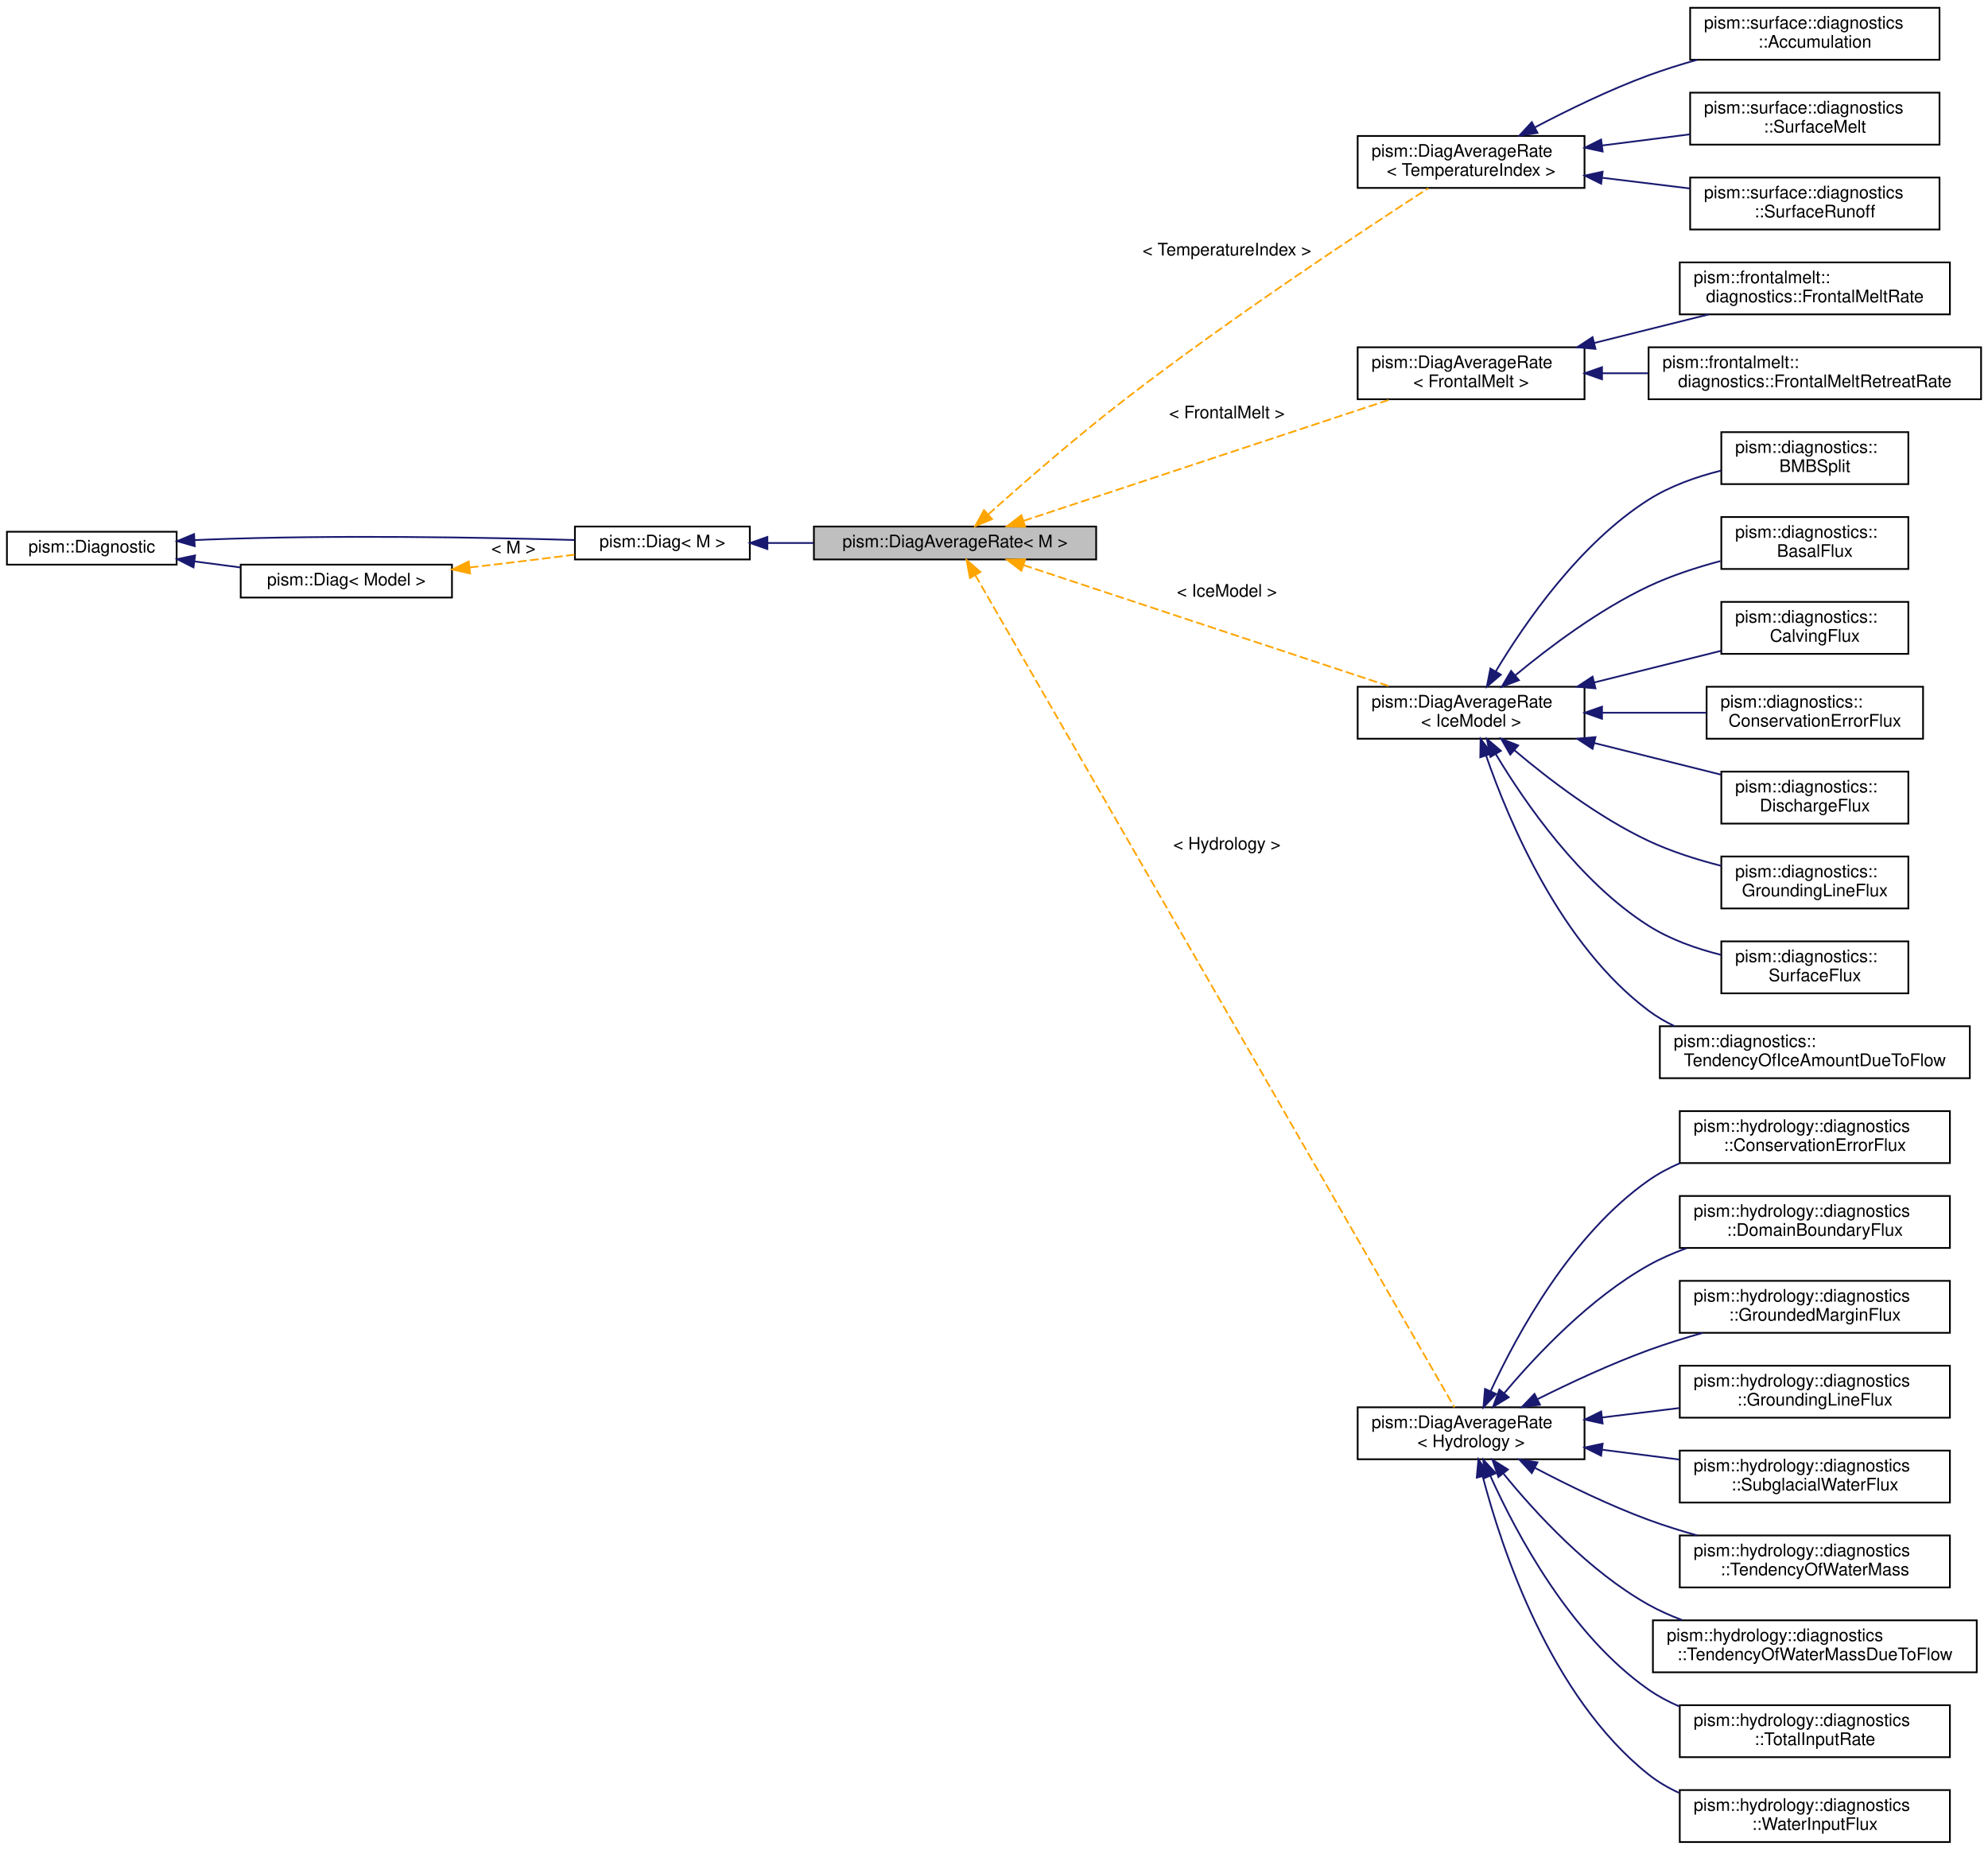
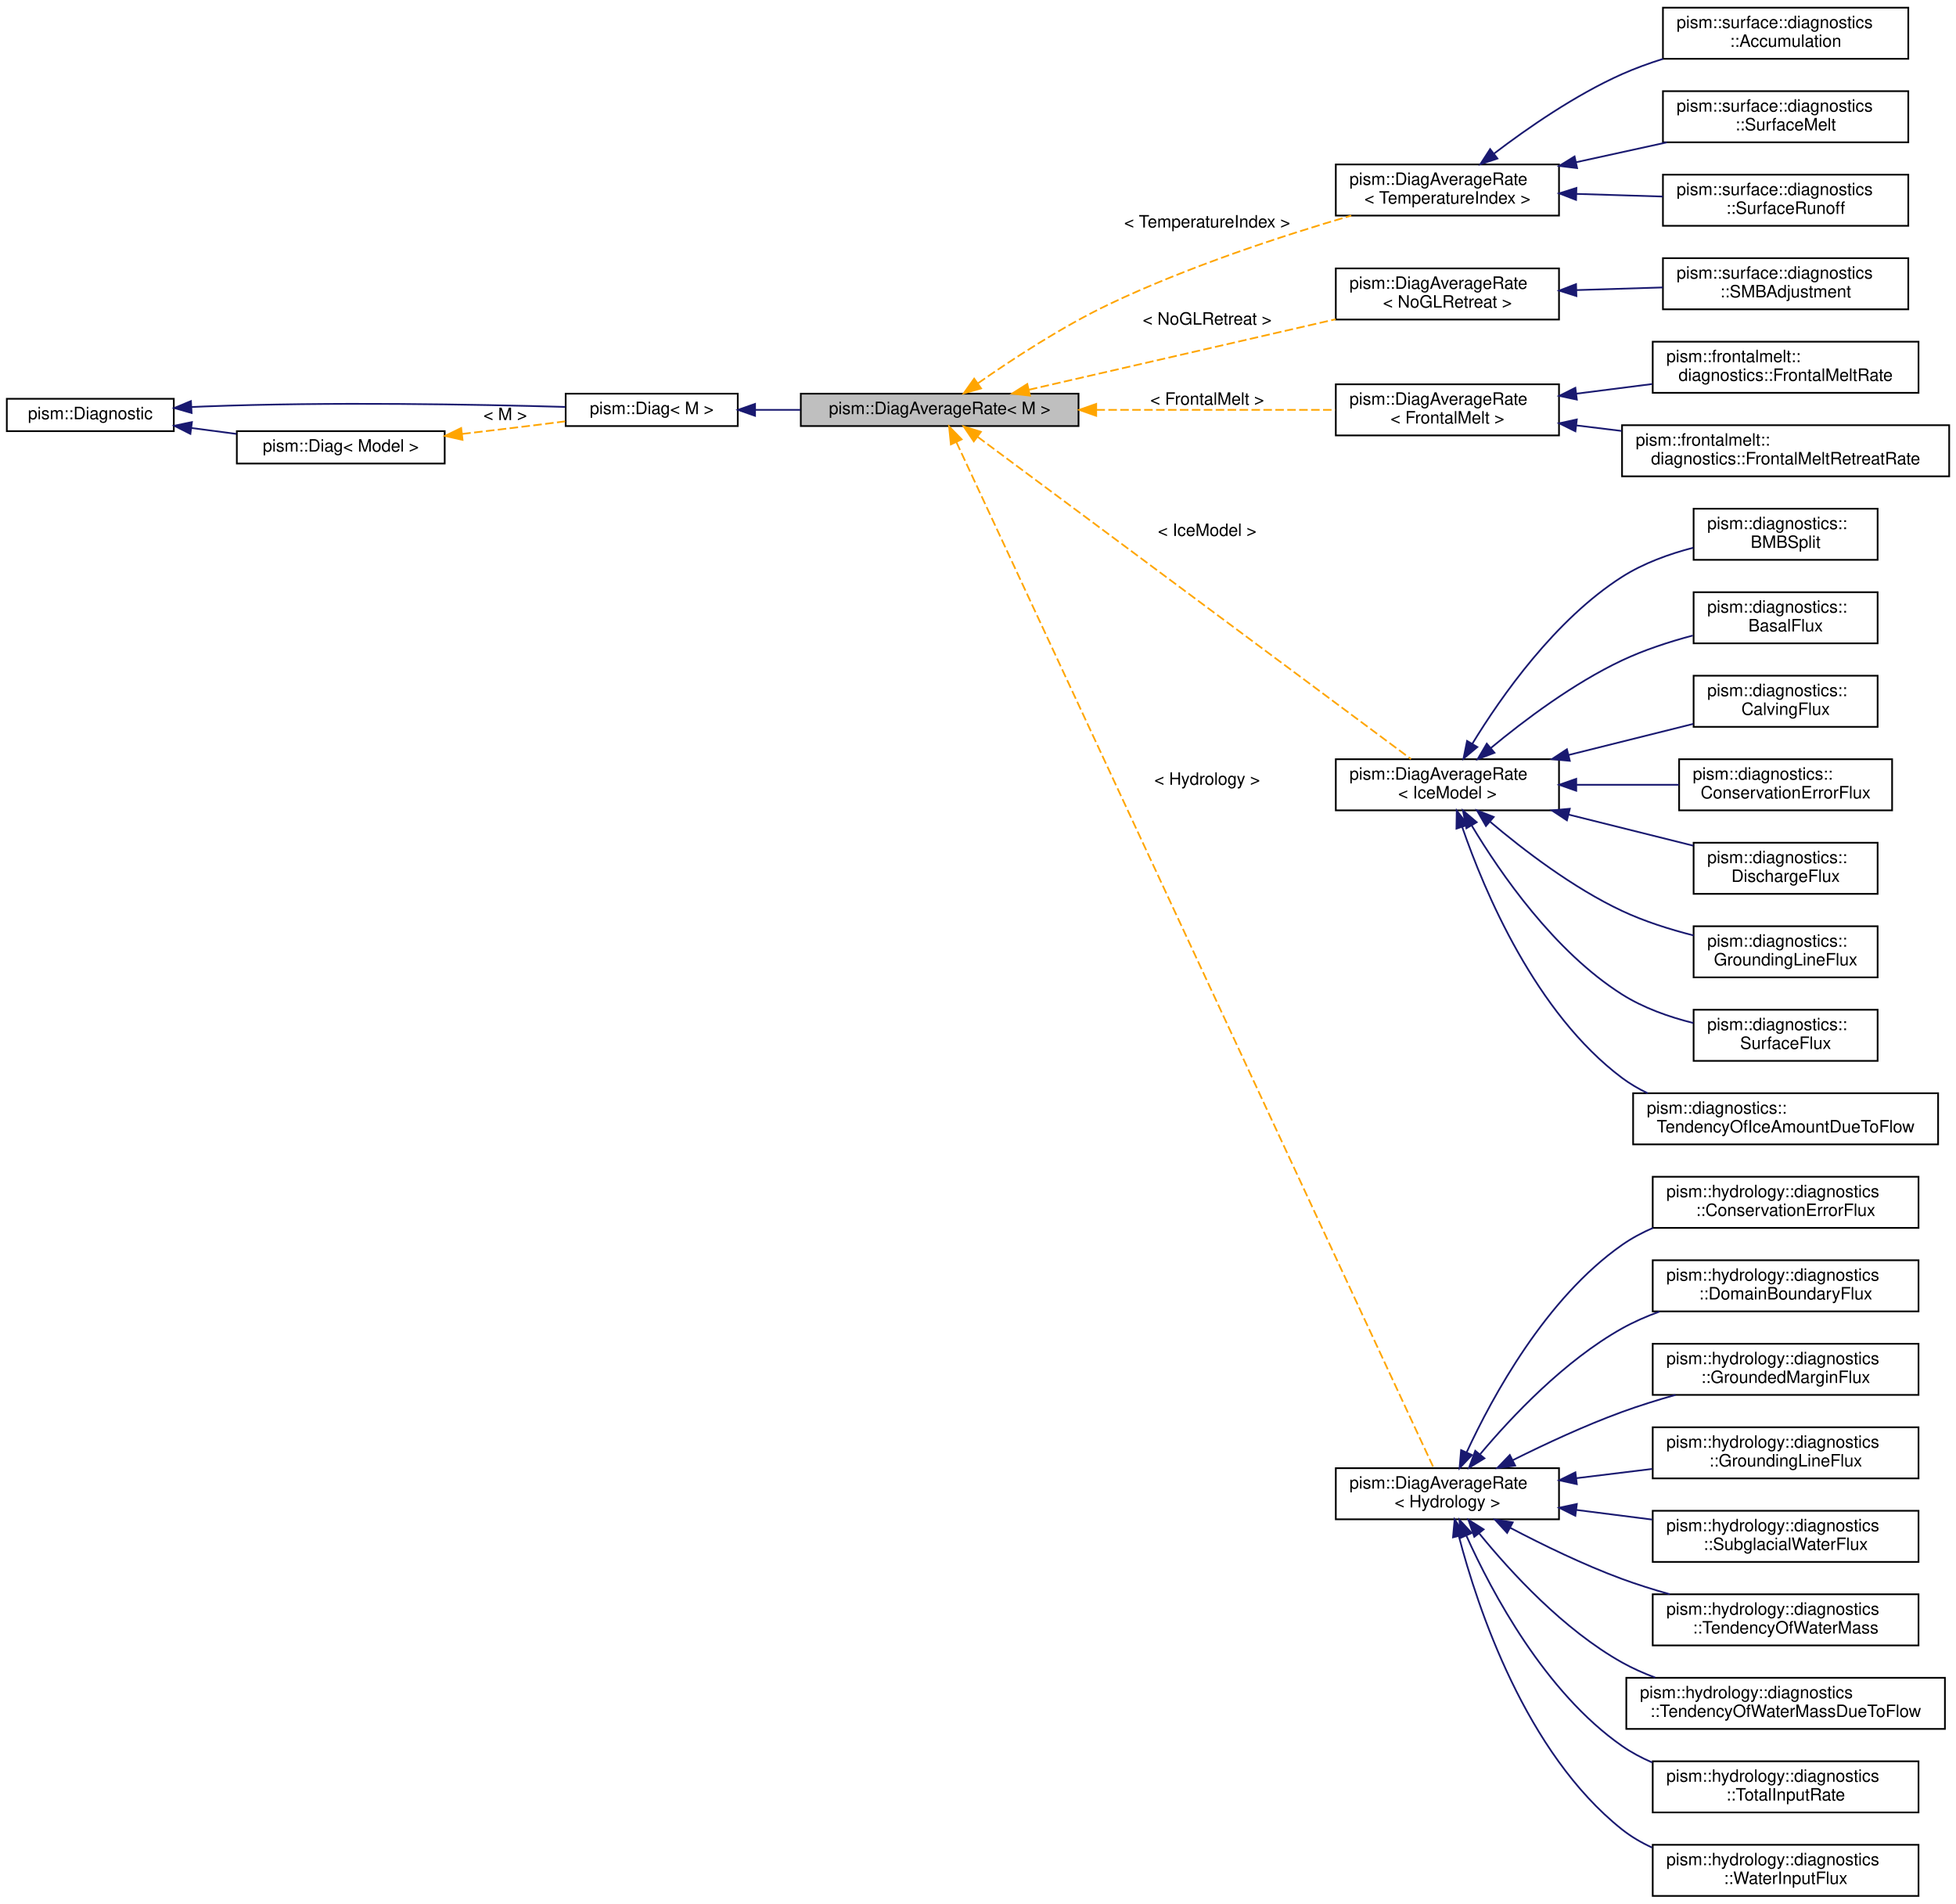
- <svg xmlns="http://www.w3.org/2000/svg" xmlns:xlink="http://www.w3.org/1999/xlink" width="1148pt" height="1068pt" viewBox="0.00 0.00 1148.00 1068.00">
-   <g id="graph0" class="graph" transform="scale(1 1) rotate(0) translate(4 1064)">
+ <svg xmlns="http://www.w3.org/2000/svg" xmlns:xlink="http://www.w3.org/1999/xlink" width="1148pt" height="1117pt" viewBox="0.00 0.00 1148.00 1117.00">
+   <g id="graph0" class="graph" transform="scale(1 1) rotate(0) translate(4 1113)">
    <g id="node1" class="node">
      <g id="a_node1">
        <a xlink:title=" ">
-           <polygon fill="#bfbfbf" stroke="black" points="466,-741 466,-760 629,-760 629,-741 466,-741" />
-           <text text-anchor="middle" x="547.5" y="-748" font-family="Helvetica,sans-Serif" font-size="10.00">pism::DiagAverageRate&lt; M &gt;</text>
+           <polygon fill="#bfbfbf" stroke="black" points="466,-863 466,-882 629,-882 629,-863 466,-863" />
+           <text text-anchor="middle" x="547.5" y="-870" font-family="Helvetica,sans-Serif" font-size="10.00">pism::DiagAverageRate&lt; M &gt;</text>
        </a>
      </g>
    </g>
    <g id="node5" class="node">
      <g id="a_node5">
        <a xlink:href="classpism_1_1DiagAverageRate.html" target="_top" xlink:title=" ">
-           <polygon fill="none" stroke="black" points="780,-955.5 780,-985.5 911,-985.5 911,-955.5 780,-955.5" />
-           <text text-anchor="start" x="788" y="-973.5" font-family="Helvetica,sans-Serif" font-size="10.00">pism::DiagAverageRate</text>
-           <text text-anchor="middle" x="845.5" y="-962.5" font-family="Helvetica,sans-Serif" font-size="10.00">&lt; TemperatureIndex &gt;</text>
+           <polygon fill="none" stroke="black" points="780,-986.5 780,-1016.5 911,-1016.5 911,-986.5 780,-986.5" />
+           <text text-anchor="start" x="788" y="-1004.5" font-family="Helvetica,sans-Serif" font-size="10.00">pism::DiagAverageRate</text>
+           <text text-anchor="middle" x="845.5" y="-993.5" font-family="Helvetica,sans-Serif" font-size="10.00">&lt; TemperatureIndex &gt;</text>
        </a>
      </g>
    </g>
    <g id="edge5" class="edge">
-       <path fill="none" stroke="orange" stroke-dasharray="5,2" d="M566.64,-766.95C586.05,-784.33 617.98,-812.23 647,-834.5 707.77,-881.14 783.21,-930.99 820.84,-955.34" />
-       <polygon fill="orange" stroke="orange" points="568.9,-764.28 559.13,-760.2 564.22,-769.49 568.9,-764.28" />
-       <text text-anchor="middle" x="704.5" y="-916.5" font-family="Helvetica,sans-Serif" font-size="10.00"> &lt; TemperatureIndex &gt;</text>
+       <path fill="none" stroke="orange" stroke-dasharray="5,2" d="M570.03,-888.13C589.43,-901.71 619.12,-921.23 647,-934.5 693.26,-956.53 748.72,-974.67 789.08,-986.5" />
+       <polygon fill="orange" stroke="orange" points="571.81,-885.1 561.63,-882.18 567.76,-890.82 571.81,-885.1" />
+       <text text-anchor="middle" x="704.5" y="-979.5" font-family="Helvetica,sans-Serif" font-size="10.00"> &lt; TemperatureIndex &gt;</text>
    </g>
    <g id="node9" class="node">
      <g id="a_node9">
        <a xlink:href="classpism_1_1DiagAverageRate.html" target="_top" xlink:title=" ">
-           <polygon fill="none" stroke="black" points="780,-833.5 780,-863.5 911,-863.5 911,-833.5 780,-833.5" />
-           <text text-anchor="start" x="788" y="-851.5" font-family="Helvetica,sans-Serif" font-size="10.00">pism::DiagAverageRate</text>
-           <text text-anchor="middle" x="845.5" y="-840.5" font-family="Helvetica,sans-Serif" font-size="10.00">&lt; FrontalMelt &gt;</text>
+           <polygon fill="none" stroke="black" points="780,-925.5 780,-955.5 911,-955.5 911,-925.5 780,-925.5" />
+           <text text-anchor="start" x="788" y="-943.5" font-family="Helvetica,sans-Serif" font-size="10.00">pism::DiagAverageRate</text>
+           <text text-anchor="middle" x="845.5" y="-932.5" font-family="Helvetica,sans-Serif" font-size="10.00">&lt; NoGLRetreat &gt;</text>
        </a>
      </g>
    </g>
    <g id="edge9" class="edge">
-       <path fill="none" stroke="orange" stroke-dasharray="5,2" d="M587.06,-763.27C641.61,-781.33 741.1,-814.27 799.13,-833.48" />
-       <polygon fill="orange" stroke="orange" points="588.01,-759.9 577.42,-760.08 585.81,-766.54 588.01,-759.9" />
-       <text text-anchor="middle" x="704.5" y="-822.5" font-family="Helvetica,sans-Serif" font-size="10.00"> &lt; FrontalMelt &gt;</text>
-     </g>
-     <g id="node12" class="node">
-       <g id="a_node12">
+       <path fill="none" stroke="orange" stroke-dasharray="5,2" d="M599.91,-884.31C649.88,-895.79 725.92,-913.26 779.94,-925.67" />
+       <polygon fill="orange" stroke="orange" points="600.5,-880.85 589.97,-882.03 598.93,-887.68 600.5,-880.85" />
+       <text text-anchor="middle" x="704.5" y="-922.5" font-family="Helvetica,sans-Serif" font-size="10.00"> &lt; NoGLRetreat &gt;</text>
+     </g>
+     <g id="node11" class="node">
+       <g id="a_node11">
+         <a xlink:href="classpism_1_1DiagAverageRate.html" target="_top" xlink:title=" ">
+           <polygon fill="none" stroke="black" points="780,-857.5 780,-887.5 911,-887.5 911,-857.5 780,-857.5" />
+           <text text-anchor="start" x="788" y="-875.5" font-family="Helvetica,sans-Serif" font-size="10.00">pism::DiagAverageRate</text>
+           <text text-anchor="middle" x="845.5" y="-864.5" font-family="Helvetica,sans-Serif" font-size="10.00">&lt; FrontalMelt &gt;</text>
+         </a>
+       </g>
+     </g>
+     <g id="edge11" class="edge">
+       <path fill="none" stroke="orange" stroke-dasharray="5,2" d="M639.51,-872.5C684.83,-872.5 738.55,-872.5 779.63,-872.5" />
+       <polygon fill="orange" stroke="orange" points="639.38,-869 629.38,-872.5 639.38,-876 639.38,-869" />
+       <text text-anchor="middle" x="704.5" y="-875.5" font-family="Helvetica,sans-Serif" font-size="10.00"> &lt; FrontalMelt &gt;</text>
+     </g>
+     <g id="node14" class="node">
+       <g id="a_node14">
        <a xlink:href="classpism_1_1DiagAverageRate.html" target="_top" xlink:title=" ">
          <polygon fill="none" stroke="black" points="780,-637.5 780,-667.5 911,-667.5 911,-637.5 780,-637.5" />
          <text text-anchor="start" x="788" y="-655.5" font-family="Helvetica,sans-Serif" font-size="10.00">pism::DiagAverageRate</text>
          <text text-anchor="middle" x="845.5" y="-644.5" font-family="Helvetica,sans-Serif" font-size="10.00">&lt; IceModel &gt;</text>
        </a>
      </g>
    </g>
-     <g id="edge12" class="edge">
-       <path fill="none" stroke="orange" stroke-dasharray="5,2" d="M587.06,-737.73C641.61,-719.67 741.1,-686.73 799.13,-667.52" />
-       <polygon fill="orange" stroke="orange" points="585.81,-734.46 577.42,-740.92 588.01,-741.1 585.81,-734.46" />
-       <text text-anchor="middle" x="704.5" y="-719.5" font-family="Helvetica,sans-Serif" font-size="10.00"> &lt; IceModel &gt;</text>
-     </g>
-     <g id="node21" class="node">
-       <g id="a_node21">
+     <g id="edge14" class="edge">
+       <path fill="none" stroke="orange" stroke-dasharray="5,2" d="M569.9,-856.59C624.85,-815.75 770.33,-707.63 824.12,-667.64" />
+       <polygon fill="orange" stroke="orange" points="567.54,-853.99 561.6,-862.76 571.71,-859.61 567.54,-853.99" />
+       <text text-anchor="middle" x="704.5" y="-798.5" font-family="Helvetica,sans-Serif" font-size="10.00"> &lt; IceModel &gt;</text>
+     </g>
+     <g id="node23" class="node">
+       <g id="a_node23">
        <a xlink:href="classpism_1_1DiagAverageRate.html" target="_top" xlink:title=" ">
          <polygon fill="none" stroke="black" points="780,-221.5 780,-251.5 911,-251.5 911,-221.5 780,-221.5" />
          <text text-anchor="start" x="788" y="-239.5" font-family="Helvetica,sans-Serif" font-size="10.00">pism::DiagAverageRate</text>
          <text text-anchor="middle" x="845.5" y="-228.5" font-family="Helvetica,sans-Serif" font-size="10.00">&lt; Hydrology &gt;</text>
        </a>
      </g>
    </g>
-     <g id="edge21" class="edge">
-       <path fill="none" stroke="orange" stroke-dasharray="5,2" d="M559.14,-732.02C605.98,-650.68 793.28,-325.45 835.86,-251.51" />
-       <polygon fill="orange" stroke="orange" points="556.11,-730.28 554.15,-740.69 562.17,-733.77 556.11,-730.28" />
-       <text text-anchor="middle" x="704.5" y="-573.5" font-family="Helvetica,sans-Serif" font-size="10.00"> &lt; Hydrology &gt;</text>
+     <g id="edge23" class="edge">
+       <path fill="none" stroke="orange" stroke-dasharray="5,2" d="M557.34,-853.51C601.48,-758.67 797.5,-337.48 837.4,-251.76" />
+       <polygon fill="orange" stroke="orange" points="554.08,-852.22 553.03,-862.76 560.42,-855.18 554.08,-852.22" />
+       <text text-anchor="middle" x="704.5" y="-652.5" font-family="Helvetica,sans-Serif" font-size="10.00"> &lt; Hydrology &gt;</text>
    </g>
    <g id="node2" class="node">
      <g id="a_node2">
        <a xlink:href="classpism_1_1Diag.html" target="_top" xlink:title=" ">
-           <polygon fill="none" stroke="black" points="328,-741 328,-760 429,-760 429,-741 328,-741" />
-           <text text-anchor="middle" x="378.5" y="-748" font-family="Helvetica,sans-Serif" font-size="10.00">pism::Diag&lt; M &gt;</text>
+           <polygon fill="none" stroke="black" points="328,-863 328,-882 429,-882 429,-863 328,-863" />
+           <text text-anchor="middle" x="378.5" y="-870" font-family="Helvetica,sans-Serif" font-size="10.00">pism::Diag&lt; M &gt;</text>
        </a>
      </g>
    </g>
    <g id="edge1" class="edge">
-       <path fill="none" stroke="midnightblue" d="M439.39,-750.5C447.95,-750.5 456.88,-750.5 465.76,-750.5" />
-       <polygon fill="midnightblue" stroke="midnightblue" points="439.15,-747 429.15,-750.5 439.15,-754 439.15,-747" />
+       <path fill="none" stroke="midnightblue" d="M439.39,-872.5C447.95,-872.5 456.88,-872.5 465.76,-872.5" />
+       <polygon fill="midnightblue" stroke="midnightblue" points="439.15,-869 429.15,-872.5 439.15,-876 439.15,-869" />
    </g>
    <g id="node3" class="node">
      <g id="a_node3">
        <a xlink:href="classpism_1_1Diagnostic.html" target="_top" xlink:title="Class representing diagnostic computations in PISM.">
-           <polygon fill="none" stroke="black" points="0,-738 0,-757 98,-757 98,-738 0,-738" />
-           <text text-anchor="middle" x="49" y="-745" font-family="Helvetica,sans-Serif" font-size="10.00">pism::Diagnostic</text>
+           <polygon fill="none" stroke="black" points="0,-860 0,-879 98,-879 98,-860 0,-860" />
+           <text text-anchor="middle" x="49" y="-867" font-family="Helvetica,sans-Serif" font-size="10.00">pism::Diagnostic</text>
        </a>
      </g>
    </g>
    <g id="edge2" class="edge">
-       <path fill="none" stroke="midnightblue" d="M108.33,-752.16C110.92,-752.29 113.49,-752.4 116,-752.5 189.72,-755.29 275.22,-753.73 327.83,-752.22" />
-       <polygon fill="midnightblue" stroke="midnightblue" points="108.46,-748.66 98.28,-751.58 108.06,-755.65 108.46,-748.66" />
+       <path fill="none" stroke="midnightblue" d="M108.33,-874.16C110.92,-874.29 113.49,-874.4 116,-874.5 189.72,-877.29 275.22,-875.73 327.83,-874.22" />
+       <polygon fill="midnightblue" stroke="midnightblue" points="108.46,-870.66 98.28,-873.58 108.06,-877.65 108.46,-870.66" />
    </g>
    <g id="node4" class="node">
      <g id="a_node4">
        <a xlink:href="classpism_1_1Diag.html" target="_top" xlink:title="A template derived from Diagnostic, adding a &quot;Model&quot;.">
-           <polygon fill="none" stroke="black" points="135,-719 135,-738 257,-738 257,-719 135,-719" />
-           <text text-anchor="middle" x="196" y="-726" font-family="Helvetica,sans-Serif" font-size="10.00">pism::Diag&lt; Model &gt;</text>
+           <polygon fill="none" stroke="black" points="135,-841 135,-860 257,-860 257,-841 135,-841" />
+           <text text-anchor="middle" x="196" y="-848" font-family="Helvetica,sans-Serif" font-size="10.00">pism::Diag&lt; Model &gt;</text>
        </a>
      </g>
    </g>
    <g id="edge4" class="edge">
-       <path fill="none" stroke="midnightblue" d="M108.35,-739.85C117.06,-738.71 126.05,-737.53 134.8,-736.39" />
-       <polygon fill="midnightblue" stroke="midnightblue" points="107.74,-736.4 98.28,-741.17 108.65,-743.34 107.74,-736.4" />
+       <path fill="none" stroke="midnightblue" d="M108.35,-861.85C117.06,-860.71 126.05,-859.53 134.8,-858.39" />
+       <polygon fill="midnightblue" stroke="midnightblue" points="107.74,-858.4 98.28,-863.17 108.65,-865.34 107.74,-858.4" />
    </g>
    <g id="edge3" class="edge">
-       <path fill="none" stroke="orange" stroke-dasharray="5,2" d="M267.3,-736.39C281.45,-738.03 296.2,-739.79 310,-741.5 315.75,-742.21 321.77,-742.98 327.75,-743.76" />
-       <polygon fill="orange" stroke="orange" points="267.47,-732.89 257.13,-735.21 266.67,-739.84 267.47,-732.89" />
-       <text text-anchor="middle" x="292.5" y="-744.5" font-family="Helvetica,sans-Serif" font-size="10.00"> &lt; M &gt;</text>
+       <path fill="none" stroke="orange" stroke-dasharray="5,2" d="M267.3,-858.39C281.45,-860.03 296.2,-861.79 310,-863.5 315.75,-864.21 321.77,-864.98 327.75,-865.76" />
+       <polygon fill="orange" stroke="orange" points="267.47,-854.89 257.13,-857.21 266.67,-861.84 267.47,-854.89" />
+       <text text-anchor="middle" x="292.5" y="-866.5" font-family="Helvetica,sans-Serif" font-size="10.00"> &lt; M &gt;</text>
    </g>
    <g id="node6" class="node">
      <g id="a_node6">
        <a xlink:href="classpism_1_1surface_1_1diagnostics_1_1Accumulation.html" target="_top" xlink:title="Report accumulation (precipitation minus rain), averaged over the reporting interval.">
-           <polygon fill="none" stroke="black" points="972,-1029.5 972,-1059.5 1116,-1059.5 1116,-1029.5 972,-1029.5" />
-           <text text-anchor="start" x="980" y="-1047.5" font-family="Helvetica,sans-Serif" font-size="10.00">pism::surface::diagnostics</text>
-           <text text-anchor="middle" x="1044" y="-1036.5" font-family="Helvetica,sans-Serif" font-size="10.00">::Accumulation</text>
+           <polygon fill="none" stroke="black" points="972,-1078.5 972,-1108.5 1116,-1108.5 1116,-1078.5 972,-1078.5" />
+           <text text-anchor="start" x="980" y="-1096.5" font-family="Helvetica,sans-Serif" font-size="10.00">pism::surface::diagnostics</text>
+           <text text-anchor="middle" x="1044" y="-1085.5" font-family="Helvetica,sans-Serif" font-size="10.00">::Accumulation</text>
        </a>
      </g>
    </g>
    <g id="edge6" class="edge">
-       <path fill="none" stroke="midnightblue" d="M882.31,-990.45C901.39,-1000.47 925.5,-1012.22 948,-1020.5 956.94,-1023.79 966.52,-1026.79 976.02,-1029.47" />
-       <polygon fill="midnightblue" stroke="midnightblue" points="883.85,-987.3 873.38,-985.68 880.56,-993.48 883.85,-987.3" />
+       <path fill="none" stroke="midnightblue" d="M872.96,-1022.94C892.62,-1037.91 920.66,-1057.33 948,-1069.5 955.61,-1072.89 963.8,-1075.86 972.05,-1078.45" />
+       <polygon fill="midnightblue" stroke="midnightblue" points="874.86,-1019.98 864.81,-1016.62 870.57,-1025.51 874.86,-1019.98" />
    </g>
    <g id="node7" class="node">
      <g id="a_node7">
        <a xlink:href="classpism_1_1surface_1_1diagnostics_1_1SurfaceMelt.html" target="_top" xlink:title="Report surface melt, averaged over the reporting interval.">
-           <polygon fill="none" stroke="black" points="972,-980.5 972,-1010.5 1116,-1010.5 1116,-980.5 972,-980.5" />
-           <text text-anchor="start" x="980" y="-998.5" font-family="Helvetica,sans-Serif" font-size="10.00">pism::surface::diagnostics</text>
-           <text text-anchor="middle" x="1044" y="-987.5" font-family="Helvetica,sans-Serif" font-size="10.00">::SurfaceMelt</text>
+           <polygon fill="none" stroke="black" points="972,-1029.5 972,-1059.5 1116,-1059.5 1116,-1029.5 972,-1029.5" />
+           <text text-anchor="start" x="980" y="-1047.5" font-family="Helvetica,sans-Serif" font-size="10.00">pism::surface::diagnostics</text>
+           <text text-anchor="middle" x="1044" y="-1036.5" font-family="Helvetica,sans-Serif" font-size="10.00">::SurfaceMelt</text>
        </a>
      </g>
    </g>
    <g id="edge7" class="edge">
-       <path fill="none" stroke="midnightblue" d="M921.31,-980.02C937.91,-982.13 955.46,-984.36 971.9,-986.45" />
-       <polygon fill="midnightblue" stroke="midnightblue" points="921.48,-976.51 911.11,-978.72 920.59,-983.45 921.48,-976.51" />
+       <path fill="none" stroke="midnightblue" d="M921.24,-1017.85C938.66,-1021.67 957.14,-1025.71 974.29,-1029.46" />
+       <polygon fill="midnightblue" stroke="midnightblue" points="921.63,-1014.36 911.11,-1015.64 920.13,-1021.2 921.63,-1014.36" />
    </g>
    <g id="node8" class="node">
      <g id="a_node8">
        <a xlink:href="classpism_1_1surface_1_1diagnostics_1_1SurfaceRunoff.html" target="_top" xlink:title="Report surface runoff, averaged over the reporting interval.">
+           <polygon fill="none" stroke="black" points="972,-980.5 972,-1010.5 1116,-1010.5 1116,-980.5 972,-980.5" />
+           <text text-anchor="start" x="980" y="-998.5" font-family="Helvetica,sans-Serif" font-size="10.00">pism::surface::diagnostics</text>
+           <text text-anchor="middle" x="1044" y="-987.5" font-family="Helvetica,sans-Serif" font-size="10.00">::SurfaceRunoff</text>
+         </a>
+       </g>
+     </g>
+     <g id="edge8" class="edge">
+       <path fill="none" stroke="midnightblue" d="M921.31,-999.22C937.91,-998.71 955.46,-998.17 971.9,-997.67" />
+       <polygon fill="midnightblue" stroke="midnightblue" points="921,-995.72 911.11,-999.53 921.22,-1002.72 921,-995.72" />
+     </g>
+     <g id="node10" class="node">
+       <g id="a_node10">
+         <a xlink:href="classpism_1_1surface_1_1diagnostics_1_1SMBAdjustment.html" target="_top" xlink:title=" ">
          <polygon fill="none" stroke="black" points="972,-931.5 972,-961.5 1116,-961.5 1116,-931.5 972,-931.5" />
          <text text-anchor="start" x="980" y="-949.5" font-family="Helvetica,sans-Serif" font-size="10.00">pism::surface::diagnostics</text>
-           <text text-anchor="middle" x="1044" y="-938.5" font-family="Helvetica,sans-Serif" font-size="10.00">::SurfaceRunoff</text>
-         </a>
-       </g>
-     </g>
-     <g id="edge8" class="edge">
-       <path fill="none" stroke="midnightblue" d="M921.31,-961.36C937.91,-959.34 955.46,-957.19 971.9,-955.18" />
-       <polygon fill="midnightblue" stroke="midnightblue" points="920.62,-957.92 911.11,-962.61 921.46,-964.87 920.62,-957.92" />
-     </g>
-     <g id="node10" class="node">
-       <g id="a_node10">
+           <text text-anchor="middle" x="1044" y="-938.5" font-family="Helvetica,sans-Serif" font-size="10.00">::SMBAdjustment</text>
+         </a>
+       </g>
+     </g>
+     <g id="edge10" class="edge">
+       <path fill="none" stroke="midnightblue" d="M921.31,-942.78C937.91,-943.29 955.46,-943.83 971.9,-944.33" />
+       <polygon fill="midnightblue" stroke="midnightblue" points="921.22,-939.28 911.11,-942.47 921,-946.28 921.22,-939.28" />
+     </g>
+     <g id="node12" class="node">
+       <g id="a_node12">
        <a xlink:href="classpism_1_1frontalmelt_1_1diagnostics_1_1FrontalMeltRate.html" target="_top" xlink:title="Report frontal melt rate.">
          <polygon fill="none" stroke="black" points="966,-882.5 966,-912.5 1122,-912.5 1122,-882.5 966,-882.5" />
          <text text-anchor="start" x="974" y="-900.5" font-family="Helvetica,sans-Serif" font-size="10.00">pism::frontalmelt::</text>
          <text text-anchor="middle" x="1044" y="-889.5" font-family="Helvetica,sans-Serif" font-size="10.00">diagnostics::FrontalMeltRate</text>
        </a>
      </g>
    </g>
-     <g id="edge10" class="edge">
-       <path fill="none" stroke="midnightblue" d="M916.59,-865.98C938.24,-871.38 961.9,-877.28 982.82,-882.49" />
-       <polygon fill="midnightblue" stroke="midnightblue" points="917.34,-862.56 906.79,-863.53 915.65,-869.35 917.34,-862.56" />
-     </g>
-     <g id="node11" class="node">
-       <g id="a_node11">
+     <g id="edge12" class="edge">
+       <path fill="none" stroke="midnightblue" d="M921.08,-881.99C935.68,-883.85 951.01,-885.8 965.69,-887.66" />
+       <polygon fill="midnightblue" stroke="midnightblue" points="921.48,-878.51 911.11,-880.72 920.59,-885.45 921.48,-878.51" />
+     </g>
+     <g id="node13" class="node">
+       <g id="a_node13">
        <a xlink:href="classpism_1_1frontalmelt_1_1diagnostics_1_1FrontalMeltRetreatRate.html" target="_top" xlink:title="Report retreat rate due to frontal melt.">
          <polygon fill="none" stroke="black" points="948,-833.5 948,-863.5 1140,-863.5 1140,-833.5 948,-833.5" />
          <text text-anchor="start" x="956" y="-851.5" font-family="Helvetica,sans-Serif" font-size="10.00">pism::frontalmelt::</text>
          <text text-anchor="middle" x="1044" y="-840.5" font-family="Helvetica,sans-Serif" font-size="10.00">diagnostics::FrontalMeltRetreatRate</text>
        </a>
      </g>
    </g>
-     <g id="edge11" class="edge">
-       <path fill="none" stroke="midnightblue" d="M921.18,-848.5C929.87,-848.5 938.82,-848.5 947.74,-848.5" />
-       <polygon fill="midnightblue" stroke="midnightblue" points="921.11,-845 911.11,-848.5 921.11,-852 921.11,-845" />
-     </g>
-     <g id="node13" class="node">
-       <g id="a_node13">
+     <g id="edge13" class="edge">
+       <path fill="none" stroke="midnightblue" d="M921.18,-863.38C929.87,-862.32 938.82,-861.22 947.74,-860.13" />
+       <polygon fill="midnightblue" stroke="midnightblue" points="920.62,-859.92 911.11,-864.61 921.46,-866.87 920.62,-859.92" />
+     </g>
+     <g id="node15" class="node">
+       <g id="a_node15">
        <a xlink:href="classpism_1_1diagnostics_1_1BMBSplit.html" target="_top" xlink:title="Report average basal mass balance flux over the reporting interval (grounded or floating areas)">
          <polygon fill="none" stroke="black" points="990,-784.5 990,-814.5 1098,-814.5 1098,-784.5 990,-784.5" />
          <text text-anchor="start" x="998" y="-802.5" font-family="Helvetica,sans-Serif" font-size="10.00">pism::diagnostics::</text>
          <text text-anchor="middle" x="1044" y="-791.5" font-family="Helvetica,sans-Serif" font-size="10.00">BMBSplit</text>
        </a>
      </g>
    </g>
-     <g id="edge13" class="edge">
-       <path fill="none" stroke="midnightblue" d="M859.76,-676.39C876.59,-704.46 908.27,-750.36 948,-775.5 960.51,-783.41 975.48,-788.72 989.81,-792.28" />
-       <polygon fill="midnightblue" stroke="midnightblue" points="862.7,-674.48 854.63,-667.62 856.65,-678.02 862.7,-674.48" />
-     </g>
-     <g id="node14" class="node">
-       <g id="a_node14">
+     <g id="edge15" class="edge">
+       <path fill="none" stroke="midnightblue" d="M860.12,-676.57C877.11,-704.38 908.75,-749.5 948,-774.5 960.51,-782.47 975.5,-787.91 989.82,-791.62" />
+       <polygon fill="midnightblue" stroke="midnightblue" points="863.06,-674.66 854.93,-667.86 857.04,-678.24 863.06,-674.66" />
+     </g>
+     <g id="node16" class="node">
+       <g id="a_node16">
        <a xlink:href="classpism_1_1diagnostics_1_1BasalFlux.html" target="_top" xlink:title="Report basal mass balance flux, averaged over the reporting interval.">
          <polygon fill="none" stroke="black" points="990,-735.5 990,-765.5 1098,-765.5 1098,-735.5 990,-735.5" />
          <text text-anchor="start" x="998" y="-753.5" font-family="Helvetica,sans-Serif" font-size="10.00">pism::diagnostics::</text>
          <text text-anchor="middle" x="1044" y="-742.5" font-family="Helvetica,sans-Serif" font-size="10.00">BasalFlux</text>
        </a>
      </g>
    </g>
-     <g id="edge14" class="edge">
+     <g id="edge16" class="edge">
      <path fill="none" stroke="midnightblue" d="M871.04,-674.12C890.65,-690.37 919.48,-712.06 948,-725.5 960.96,-731.61 975.64,-736.4 989.52,-740.08" />
      <polygon fill="midnightblue" stroke="midnightblue" points="873.13,-671.3 863.23,-667.53 868.61,-676.65 873.13,-671.3" />
    </g>
-     <g id="node15" class="node">
-       <g id="a_node15">
+     <g id="node17" class="node">
+       <g id="a_node17">
        <a xlink:href="classpism_1_1diagnostics_1_1CalvingFlux.html" target="_top" xlink:title="Report discharge (calving and frontal melt) flux.">
          <polygon fill="none" stroke="black" points="990,-686.5 990,-716.5 1098,-716.5 1098,-686.5 990,-686.5" />
          <text text-anchor="start" x="998" y="-704.5" font-family="Helvetica,sans-Serif" font-size="10.00">pism::diagnostics::</text>
          <text text-anchor="middle" x="1044" y="-693.5" font-family="Helvetica,sans-Serif" font-size="10.00">CalvingFlux</text>
        </a>
      </g>
    </g>
-     <g id="edge15" class="edge">
+     <g id="edge17" class="edge">
      <path fill="none" stroke="midnightblue" d="M916.6,-669.98C940.7,-675.99 967.28,-682.62 989.81,-688.24" />
      <polygon fill="midnightblue" stroke="midnightblue" points="917.34,-666.56 906.79,-667.53 915.65,-673.35 917.34,-666.56" />
    </g>
-     <g id="node16" class="node">
-       <g id="a_node16">
+     <g id="node18" class="node">
+       <g id="a_node18">
        <a xlink:href="classpism_1_1diagnostics_1_1ConservationErrorFlux.html" target="_top" xlink:title=" ">
          <polygon fill="none" stroke="black" points="981.5,-637.5 981.5,-667.5 1106.5,-667.5 1106.5,-637.5 981.5,-637.5" />
          <text text-anchor="start" x="989.5" y="-655.5" font-family="Helvetica,sans-Serif" font-size="10.00">pism::diagnostics::</text>
          <text text-anchor="middle" x="1044" y="-644.5" font-family="Helvetica,sans-Serif" font-size="10.00">ConservationErrorFlux</text>
        </a>
      </g>
    </g>
-     <g id="edge16" class="edge">
+     <g id="edge18" class="edge">
      <path fill="none" stroke="midnightblue" d="M921.34,-652.5C941.15,-652.5 962.32,-652.5 981.35,-652.5" />
      <polygon fill="midnightblue" stroke="midnightblue" points="921.11,-649 911.11,-652.5 921.11,-656 921.11,-649" />
    </g>
-     <g id="node17" class="node">
-       <g id="a_node17">
+     <g id="node19" class="node">
+       <g id="a_node19">
        <a xlink:href="classpism_1_1diagnostics_1_1DischargeFlux.html" target="_top" xlink:title="Report discharge (calving and frontal melt) flux.">
          <polygon fill="none" stroke="black" points="990,-588.5 990,-618.5 1098,-618.5 1098,-588.5 990,-588.5" />
          <text text-anchor="start" x="998" y="-606.5" font-family="Helvetica,sans-Serif" font-size="10.00">pism::diagnostics::</text>
          <text text-anchor="middle" x="1044" y="-595.5" font-family="Helvetica,sans-Serif" font-size="10.00">DischargeFlux</text>
        </a>
      </g>
    </g>
-     <g id="edge17" class="edge">
+     <g id="edge19" class="edge">
      <path fill="none" stroke="midnightblue" d="M916.6,-635.02C940.7,-629.01 967.28,-622.38 989.81,-616.76" />
      <polygon fill="midnightblue" stroke="midnightblue" points="915.65,-631.65 906.79,-637.47 917.34,-638.44 915.65,-631.65" />
    </g>
-     <g id="node18" class="node">
-       <g id="a_node18">
+     <g id="node20" class="node">
+       <g id="a_node20">
        <a xlink:href="classpism_1_1diagnostics_1_1GroundingLineFlux.html" target="_top" xlink:title="Report grounding line flux.">
          <polygon fill="none" stroke="black" points="990,-539.5 990,-569.5 1098,-569.5 1098,-539.5 990,-539.5" />
          <text text-anchor="start" x="998" y="-557.5" font-family="Helvetica,sans-Serif" font-size="10.00">pism::diagnostics::</text>
          <text text-anchor="middle" x="1044" y="-546.5" font-family="Helvetica,sans-Serif" font-size="10.00">GroundingLineFlux</text>
        </a>
      </g>
    </g>
-     <g id="edge18" class="edge">
+     <g id="edge20" class="edge">
      <path fill="none" stroke="midnightblue" d="M870.6,-630.79C890.17,-614.23 919.15,-592.04 948,-578.5 961.09,-572.36 975.96,-567.65 989.99,-564.1" />
      <polygon fill="midnightblue" stroke="midnightblue" points="868.11,-628.32 862.82,-637.5 872.68,-633.62 868.11,-628.32" />
    </g>
-     <g id="node19" class="node">
-       <g id="a_node19">
+     <g id="node21" class="node">
+       <g id="a_node21">
        <a xlink:href="classpism_1_1diagnostics_1_1SurfaceFlux.html" target="_top" xlink:title="Report surface mass balance flux, averaged over the reporting interval.">
          <polygon fill="none" stroke="black" points="990,-490.5 990,-520.5 1098,-520.5 1098,-490.5 990,-490.5" />
          <text text-anchor="start" x="998" y="-508.5" font-family="Helvetica,sans-Serif" font-size="10.00">pism::diagnostics::</text>
          <text text-anchor="middle" x="1044" y="-497.5" font-family="Helvetica,sans-Serif" font-size="10.00">SurfaceFlux</text>
        </a>
      </g>
    </g>
-     <g id="edge19" class="edge">
+     <g id="edge21" class="edge">
      <path fill="none" stroke="midnightblue" d="M859.76,-628.61C876.59,-600.54 908.27,-554.64 948,-529.5 960.51,-521.59 975.48,-516.28 989.81,-512.72" />
      <polygon fill="midnightblue" stroke="midnightblue" points="856.65,-626.98 854.63,-637.38 862.7,-630.52 856.65,-626.98" />
    </g>
-     <g id="node20" class="node">
-       <g id="a_node20">
+     <g id="node22" class="node">
+       <g id="a_node22">
        <a xlink:href="classpism_1_1diagnostics_1_1TendencyOfIceAmountDueToFlow.html" target="_top" xlink:title="Computes tendency_of_ice_amount_due_to_flow, the rate of change of ice amount due to flow.">
          <polygon fill="none" stroke="black" points="954.5,-441.5 954.5,-471.5 1133.5,-471.5 1133.5,-441.5 954.5,-441.5" />
          <text text-anchor="start" x="962.5" y="-459.5" font-family="Helvetica,sans-Serif" font-size="10.00">pism::diagnostics::</text>
          <text text-anchor="middle" x="1044" y="-448.5" font-family="Helvetica,sans-Serif" font-size="10.00">TendencyOfIceAmountDueToFlow</text>
        </a>
      </g>
    </g>
-     <g id="edge20" class="edge">
+     <g id="edge22" class="edge">
      <path fill="none" stroke="midnightblue" d="M854.2,-627.68C867.22,-589.93 897.26,-518.48 948,-480.5 952.63,-477.03 957.71,-474.07 963.03,-471.52" />
      <polygon fill="midnightblue" stroke="midnightblue" points="850.81,-626.78 850.98,-637.37 857.45,-628.99 850.81,-626.78" />
    </g>
-     <g id="node22" class="node">
-       <g id="a_node22">
+     <g id="node24" class="node">
+       <g id="a_node24">
        <a xlink:href="classpism_1_1hydrology_1_1diagnostics_1_1ConservationErrorFlux.html" target="_top" xlink:title="Report subglacial water conservation error flux (mass added to preserve non-negativity).">
          <polygon fill="none" stroke="black" points="966,-392.5 966,-422.5 1122,-422.5 1122,-392.5 966,-392.5" />
          <text text-anchor="start" x="974" y="-410.5" font-family="Helvetica,sans-Serif" font-size="10.00">pism::hydrology::diagnostics</text>
          <text text-anchor="middle" x="1044" y="-399.5" font-family="Helvetica,sans-Serif" font-size="10.00">::ConservationErrorFlux</text>
        </a>
      </g>
    </g>
-     <g id="edge22" class="edge">
+     <g id="edge24" class="edge">
      <path fill="none" stroke="midnightblue" d="M856.81,-260.84C871.94,-293.56 903.29,-351.23 948,-382.5 953.59,-386.41 959.75,-389.71 966.17,-392.49" />
      <polygon fill="midnightblue" stroke="midnightblue" points="859.93,-259.23 852.64,-251.54 853.54,-262.1 859.93,-259.23" />
    </g>
-     <g id="node23" class="node">
-       <g id="a_node23">
+     <g id="node25" class="node">
+       <g id="a_node25">
        <a xlink:href="classpism_1_1hydrology_1_1diagnostics_1_1DomainBoundaryFlux.html" target="_top" xlink:title="Report subglacial water flux at domain boundary (in regional model configurations).">
          <polygon fill="none" stroke="black" points="966,-343.5 966,-373.5 1122,-373.5 1122,-343.5 966,-343.5" />
          <text text-anchor="start" x="974" y="-361.5" font-family="Helvetica,sans-Serif" font-size="10.00">pism::hydrology::diagnostics</text>
          <text text-anchor="middle" x="1044" y="-350.5" font-family="Helvetica,sans-Serif" font-size="10.00">::DomainBoundaryFlux</text>
        </a>
      </g>
    </g>
-     <g id="edge23" class="edge">
+     <g id="edge25" class="edge">
      <path fill="none" stroke="midnightblue" d="M864.7,-259.69C883.32,-281.86 914.24,-314.61 948,-333.5 954.85,-337.33 962.3,-340.59 969.92,-343.36" />
      <polygon fill="midnightblue" stroke="midnightblue" points="867.24,-257.27 858.19,-251.77 861.84,-261.71 867.24,-257.27" />
    </g>
-     <g id="node24" class="node">
-       <g id="a_node24">
+     <g id="node26" class="node">
+       <g id="a_node26">
        <a xlink:href="classpism_1_1hydrology_1_1diagnostics_1_1GroundedMarginFlux.html" target="_top" xlink:title="Report water flux at the grounded margin.">
          <polygon fill="none" stroke="black" points="966,-294.5 966,-324.5 1122,-324.5 1122,-294.5 966,-294.5" />
          <text text-anchor="start" x="974" y="-312.5" font-family="Helvetica,sans-Serif" font-size="10.00">pism::hydrology::diagnostics</text>
          <text text-anchor="middle" x="1044" y="-301.5" font-family="Helvetica,sans-Serif" font-size="10.00">::GroundedMarginFlux</text>
        </a>
      </g>
    </g>
-     <g id="edge24" class="edge">
+     <g id="edge26" class="edge">
      <path fill="none" stroke="midnightblue" d="M883.91,-256.22C902.78,-265.64 926.22,-276.56 948,-284.5 958.01,-288.15 968.8,-291.51 979.39,-294.5" />
      <polygon fill="midnightblue" stroke="midnightblue" points="885.28,-252.99 874.77,-251.6 882.12,-259.24 885.28,-252.99" />
    </g>
-     <g id="node25" class="node">
-       <g id="a_node25">
+     <g id="node27" class="node">
+       <g id="a_node27">
        <a xlink:href="classpism_1_1hydrology_1_1diagnostics_1_1GroundingLineFlux.html" target="_top" xlink:title="Report subglacial water flux at grounding lines.">
          <polygon fill="none" stroke="black" points="966,-245.5 966,-275.5 1122,-275.5 1122,-245.5 966,-245.5" />
          <text text-anchor="start" x="974" y="-263.5" font-family="Helvetica,sans-Serif" font-size="10.00">pism::hydrology::diagnostics</text>
          <text text-anchor="middle" x="1044" y="-252.5" font-family="Helvetica,sans-Serif" font-size="10.00">::GroundingLineFlux</text>
        </a>
      </g>
    </g>
-     <g id="edge25" class="edge">
+     <g id="edge27" class="edge">
      <path fill="none" stroke="midnightblue" d="M921.08,-245.61C935.68,-247.39 951.01,-249.26 965.69,-251.06" />
      <polygon fill="midnightblue" stroke="midnightblue" points="921.46,-242.13 911.11,-244.39 920.62,-249.08 921.46,-242.13" />
    </g>
-     <g id="node26" class="node">
-       <g id="a_node26">
+     <g id="node28" class="node">
+       <g id="a_node28">
        <a xlink:href="classpism_1_1hydrology_1_1diagnostics_1_1SubglacialWaterFlux.html" target="_top" xlink:title="Report advective subglacial water flux.">
          <polygon fill="none" stroke="black" points="966,-196.5 966,-226.5 1122,-226.5 1122,-196.5 966,-196.5" />
          <text text-anchor="start" x="974" y="-214.5" font-family="Helvetica,sans-Serif" font-size="10.00">pism::hydrology::diagnostics</text>
          <text text-anchor="middle" x="1044" y="-203.5" font-family="Helvetica,sans-Serif" font-size="10.00">::SubglacialWaterFlux</text>
        </a>
      </g>
    </g>
-     <g id="edge26" class="edge">
+     <g id="edge28" class="edge">
      <path fill="none" stroke="midnightblue" d="M921.08,-227.01C935.68,-225.15 951.01,-223.2 965.69,-221.34" />
      <polygon fill="midnightblue" stroke="midnightblue" points="920.59,-223.55 911.11,-228.28 921.48,-230.49 920.59,-223.55" />
    </g>
-     <g id="node27" class="node">
-       <g id="a_node27">
+     <g id="node29" class="node">
+       <g id="a_node29">
        <a xlink:href="classpism_1_1hydrology_1_1diagnostics_1_1TendencyOfWaterMass.html" target="_top" xlink:title=" ">
          <polygon fill="none" stroke="black" points="966,-147.5 966,-177.5 1122,-177.5 1122,-147.5 966,-147.5" />
          <text text-anchor="start" x="974" y="-165.5" font-family="Helvetica,sans-Serif" font-size="10.00">pism::hydrology::diagnostics</text>
          <text text-anchor="middle" x="1044" y="-154.5" font-family="Helvetica,sans-Serif" font-size="10.00">::TendencyOfWaterMass</text>
        </a>
      </g>
    </g>
-     <g id="edge27" class="edge">
+     <g id="edge29" class="edge">
      <path fill="none" stroke="midnightblue" d="M882.31,-216.55C901.39,-206.53 925.5,-194.78 948,-186.5 956.94,-183.21 966.52,-180.21 976.02,-177.53" />
      <polygon fill="midnightblue" stroke="midnightblue" points="880.56,-213.52 873.38,-221.32 883.85,-219.7 880.56,-213.52" />
    </g>
-     <g id="node28" class="node">
-       <g id="a_node28">
+     <g id="node30" class="node">
+       <g id="a_node30">
        <a xlink:href="classpism_1_1hydrology_1_1diagnostics_1_1TendencyOfWaterMassDueToFlow.html" target="_top" xlink:title="Report water flux at the grounded margin.">
          <polygon fill="none" stroke="black" points="950.5,-98.5 950.5,-128.5 1137.5,-128.5 1137.5,-98.5 950.5,-98.5" />
          <text text-anchor="start" x="958.5" y="-116.5" font-family="Helvetica,sans-Serif" font-size="10.00">pism::hydrology::diagnostics</text>
          <text text-anchor="middle" x="1044" y="-105.5" font-family="Helvetica,sans-Serif" font-size="10.00">::TendencyOfWaterMassDueToFlow</text>
        </a>
      </g>
    </g>
-     <g id="edge28" class="edge">
+     <g id="edge30" class="edge">
      <path fill="none" stroke="midnightblue" d="M864.25,-213.12C882.73,-190.43 913.71,-156.69 948,-137.5 954.09,-134.09 960.66,-131.16 967.41,-128.64" />
      <polygon fill="midnightblue" stroke="midnightblue" points="861.29,-211.22 857.8,-221.23 866.77,-215.58 861.29,-211.22" />
    </g>
-     <g id="node29" class="node">
-       <g id="a_node29">
+     <g id="node31" class="node">
+       <g id="a_node31">
        <a xlink:href="classpism_1_1hydrology_1_1diagnostics_1_1TotalInputRate.html" target="_top" xlink:title="Report water input rate from the ice surface into the subglacial water system.">
          <polygon fill="none" stroke="black" points="966,-49.5 966,-79.5 1122,-79.5 1122,-49.5 966,-49.5" />
          <text text-anchor="start" x="974" y="-67.5" font-family="Helvetica,sans-Serif" font-size="10.00">pism::hydrology::diagnostics</text>
          <text text-anchor="middle" x="1044" y="-56.5" font-family="Helvetica,sans-Serif" font-size="10.00">::TotalInputRate</text>
        </a>
      </g>
    </g>
-     <g id="edge29" class="edge">
+     <g id="edge31" class="edge">
      <path fill="none" stroke="midnightblue" d="M856.68,-211.76C871.65,-178.52 902.83,-119.98 948,-88.5 953.44,-84.71 959.43,-81.51 965.68,-78.82" />
      <polygon fill="midnightblue" stroke="midnightblue" points="853.35,-210.65 852.55,-221.21 859.76,-213.45 853.35,-210.65" />
    </g>
-     <g id="node30" class="node">
-       <g id="a_node30">
+     <g id="node32" class="node">
+       <g id="a_node32">
        <a xlink:href="classpism_1_1hydrology_1_1diagnostics_1_1WaterInputFlux.html" target="_top" xlink:title="Report water flux due to input (basal melt and drainage from the surface).">
          <polygon fill="none" stroke="black" points="966,-0.5 966,-30.5 1122,-30.5 1122,-0.5 966,-0.5" />
          <text text-anchor="start" x="974" y="-18.5" font-family="Helvetica,sans-Serif" font-size="10.00">pism::hydrology::diagnostics</text>
          <text text-anchor="middle" x="1044" y="-7.5" font-family="Helvetica,sans-Serif" font-size="10.00">::WaterInputFlux</text>
        </a>
      </g>
    </g>
-     <g id="edge30" class="edge">
+     <g id="edge32" class="edge">
      <path fill="none" stroke="midnightblue" d="M852.18,-211.75C863.15,-169.7 891.34,-84.5 948,-39.5 953.33,-35.27 959.31,-31.77 965.61,-28.89" />
      <polygon fill="midnightblue" stroke="midnightblue" points="848.78,-210.91 849.75,-221.46 855.57,-212.61 848.78,-210.91" />
    </g>
  </g>
</svg>
